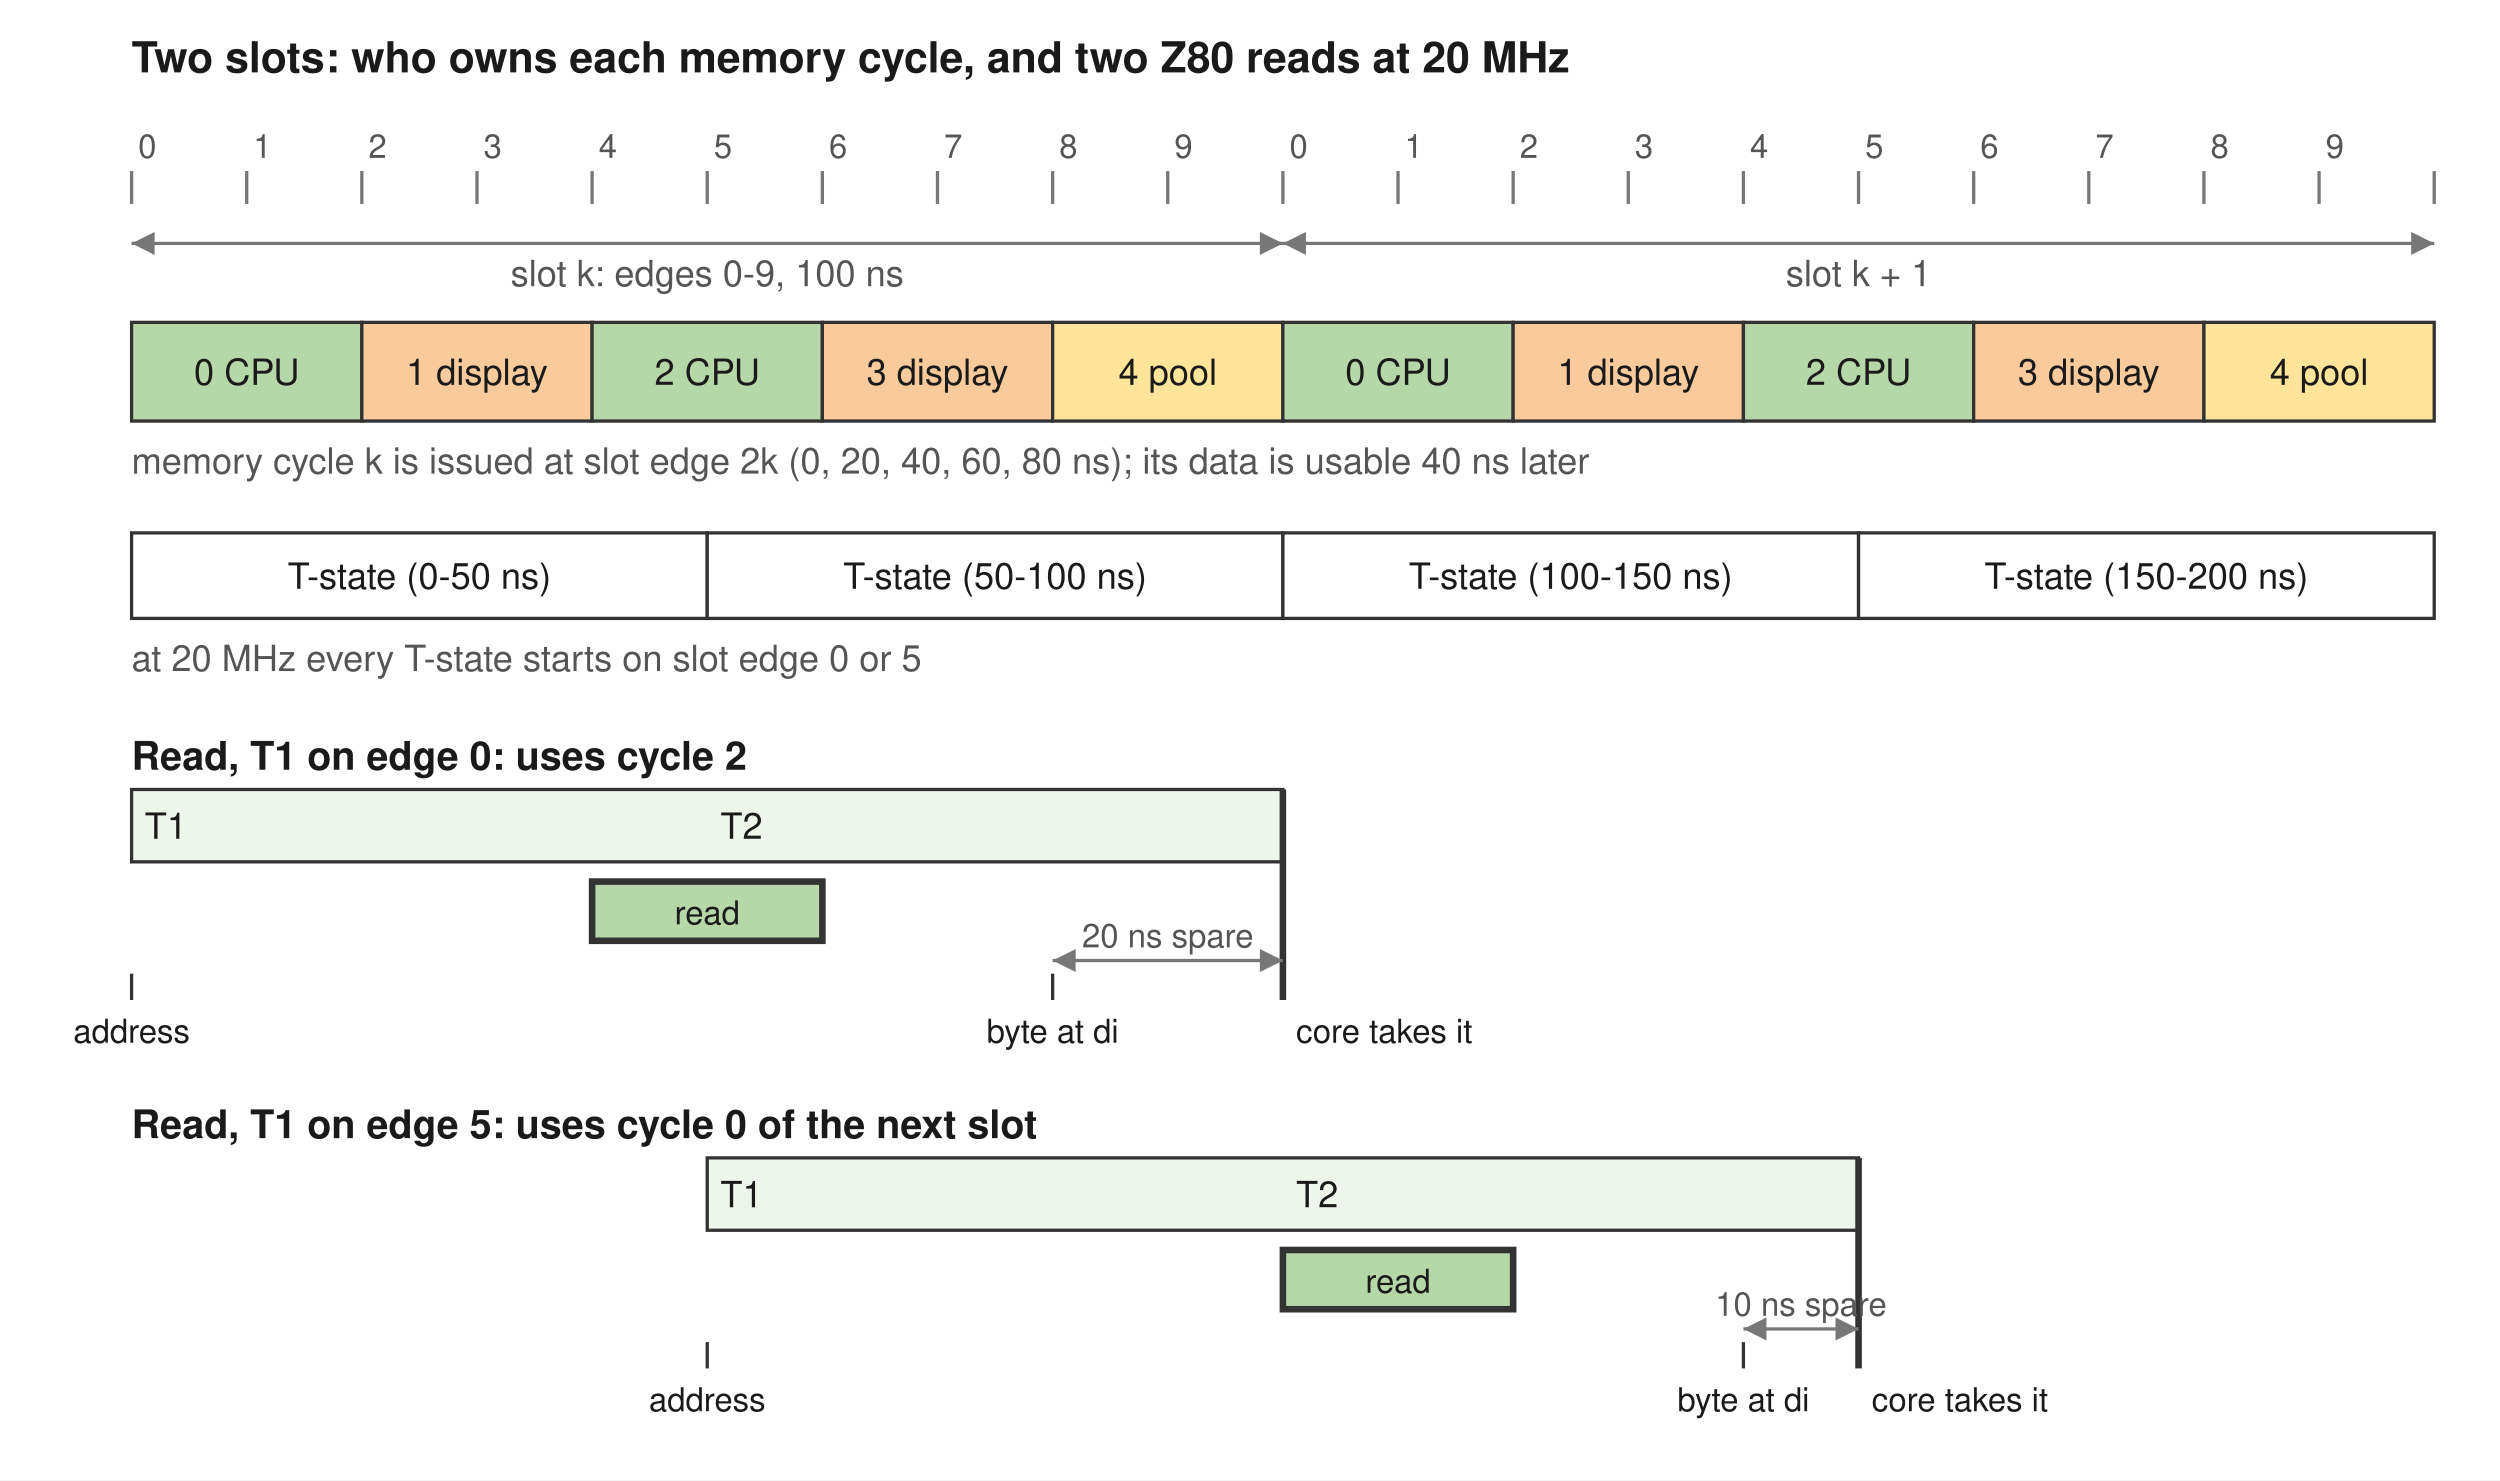
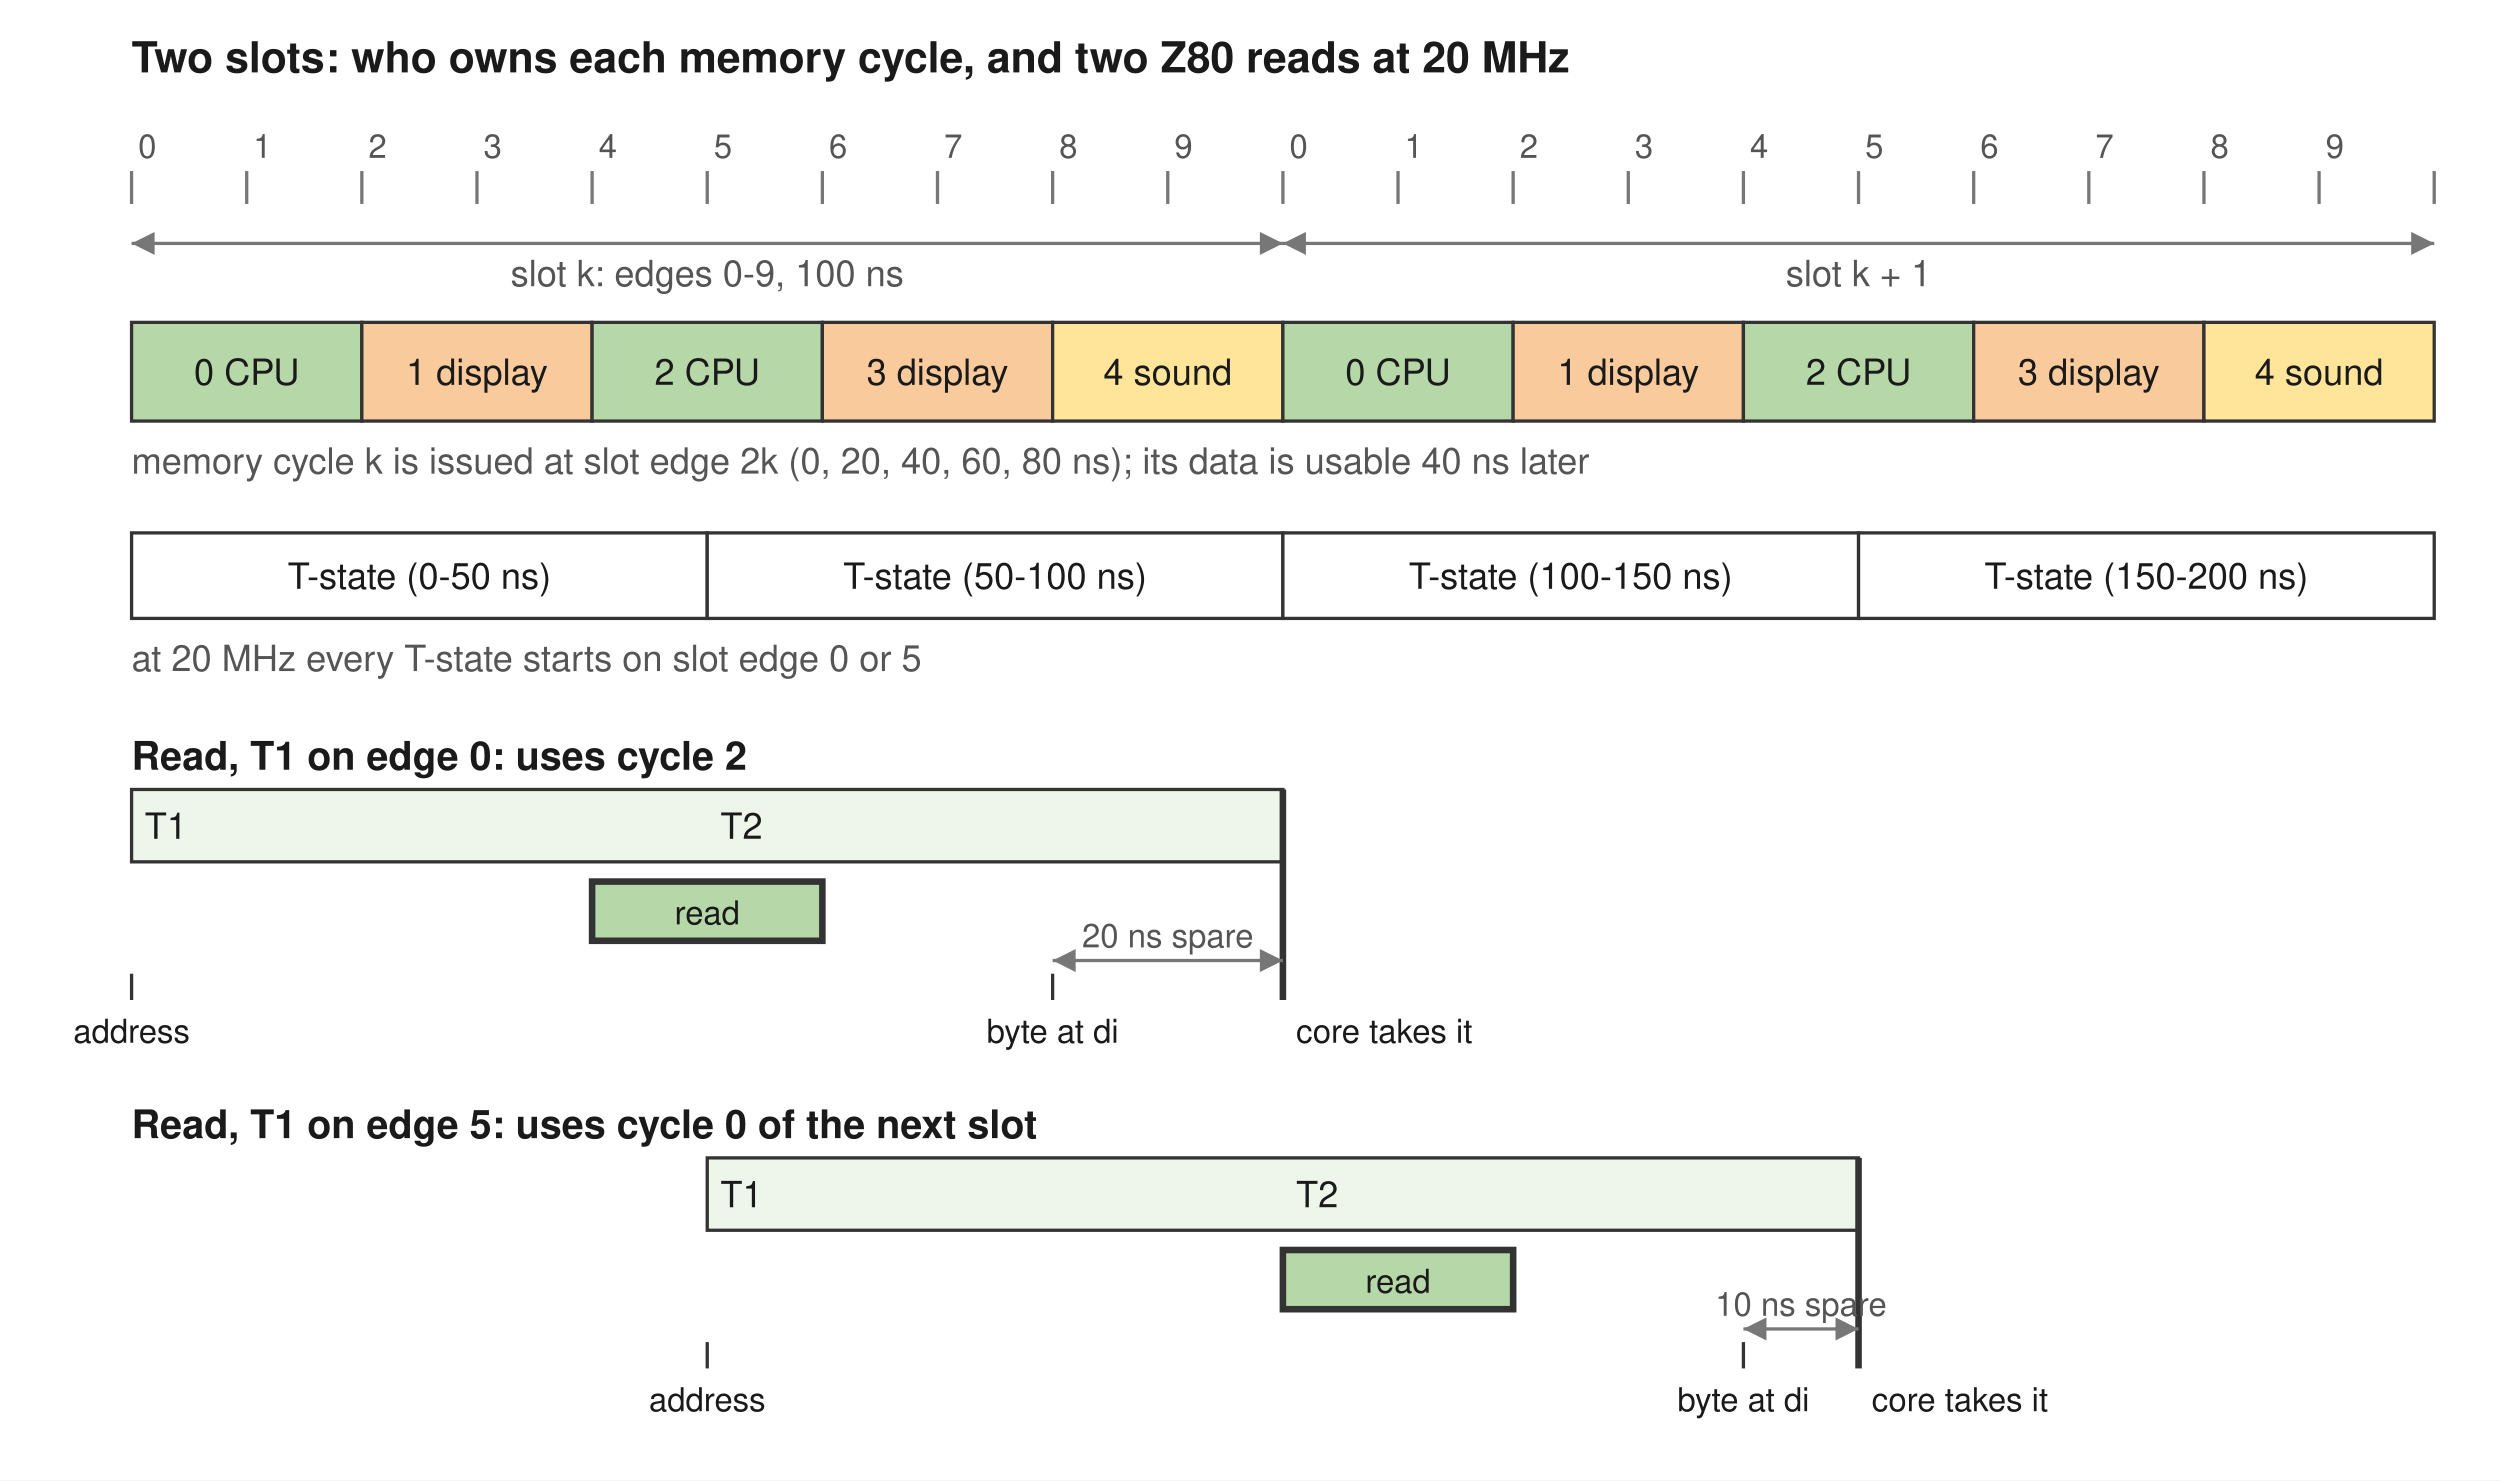
<svg xmlns="http://www.w3.org/2000/svg" width="760" height="450" viewBox="0 0 760 450" font-family="Helvetica, Arial, sans-serif" font-size="13">
  <defs>
    <marker id="ah" viewBox="0 0 10 10" refX="10" refY="5" markerWidth="7" markerHeight="7" orient="auto">
      <path d="M0,0 L10,5 L0,10 z" fill="#777" />
    </marker>
    <marker id="ahs" viewBox="0 0 10 10" refX="0" refY="5" markerWidth="7" markerHeight="7" orient="auto">
      <path d="M10,0 L0,5 L10,10 z" fill="#777" />
    </marker>
  </defs>
  <rect width="760" height="450" fill="#ffffff" />
  <text x="40" y="22" font-size="13" text-anchor="start" fill="#1a1a1a" font-weight="bold">Two slots: who owns each memory cycle, and two Z80 reads at 20 MHz</text>
  <line x1="40" y1="52" x2="40" y2="62" stroke="#777" stroke-width="1" />
  <text x="42" y="48" font-size="10" text-anchor="start" fill="#555">0</text>
  <line x1="75" y1="52" x2="75" y2="62" stroke="#777" stroke-width="1" />
  <text x="77" y="48" font-size="10" text-anchor="start" fill="#555">1</text>
  <line x1="110" y1="52" x2="110" y2="62" stroke="#777" stroke-width="1" />
  <text x="112" y="48" font-size="10" text-anchor="start" fill="#555">2</text>
  <line x1="145" y1="52" x2="145" y2="62" stroke="#777" stroke-width="1" />
  <text x="147" y="48" font-size="10" text-anchor="start" fill="#555">3</text>
  <line x1="180" y1="52" x2="180" y2="62" stroke="#777" stroke-width="1" />
  <text x="182" y="48" font-size="10" text-anchor="start" fill="#555">4</text>
  <line x1="215" y1="52" x2="215" y2="62" stroke="#777" stroke-width="1" />
  <text x="217" y="48" font-size="10" text-anchor="start" fill="#555">5</text>
  <line x1="250" y1="52" x2="250" y2="62" stroke="#777" stroke-width="1" />
  <text x="252" y="48" font-size="10" text-anchor="start" fill="#555">6</text>
  <line x1="285" y1="52" x2="285" y2="62" stroke="#777" stroke-width="1" />
  <text x="287" y="48" font-size="10" text-anchor="start" fill="#555">7</text>
  <line x1="320" y1="52" x2="320" y2="62" stroke="#777" stroke-width="1" />
  <text x="322" y="48" font-size="10" text-anchor="start" fill="#555">8</text>
  <line x1="355" y1="52" x2="355" y2="62" stroke="#777" stroke-width="1" />
  <text x="357" y="48" font-size="10" text-anchor="start" fill="#555">9</text>
  <line x1="390" y1="52" x2="390" y2="62" stroke="#777" stroke-width="1" />
  <text x="392" y="48" font-size="10" text-anchor="start" fill="#555">0</text>
  <line x1="425" y1="52" x2="425" y2="62" stroke="#777" stroke-width="1" />
  <text x="427" y="48" font-size="10" text-anchor="start" fill="#555">1</text>
  <line x1="460" y1="52" x2="460" y2="62" stroke="#777" stroke-width="1" />
  <text x="462" y="48" font-size="10" text-anchor="start" fill="#555">2</text>
  <line x1="495" y1="52" x2="495" y2="62" stroke="#777" stroke-width="1" />
  <text x="497" y="48" font-size="10" text-anchor="start" fill="#555">3</text>
  <line x1="530" y1="52" x2="530" y2="62" stroke="#777" stroke-width="1" />
  <text x="532" y="48" font-size="10" text-anchor="start" fill="#555">4</text>
  <line x1="565" y1="52" x2="565" y2="62" stroke="#777" stroke-width="1" />
  <text x="567" y="48" font-size="10" text-anchor="start" fill="#555">5</text>
  <line x1="600" y1="52" x2="600" y2="62" stroke="#777" stroke-width="1" />
  <text x="602" y="48" font-size="10" text-anchor="start" fill="#555">6</text>
  <line x1="635" y1="52" x2="635" y2="62" stroke="#777" stroke-width="1" />
  <text x="637" y="48" font-size="10" text-anchor="start" fill="#555">7</text>
  <line x1="670" y1="52" x2="670" y2="62" stroke="#777" stroke-width="1" />
  <text x="672" y="48" font-size="10" text-anchor="start" fill="#555">8</text>
  <line x1="705" y1="52" x2="705" y2="62" stroke="#777" stroke-width="1" />
  <text x="707" y="48" font-size="10" text-anchor="start" fill="#555">9</text>
  <line x1="740" y1="52" x2="740" y2="62" stroke="#777" stroke-width="1" />
  <line x1="40" y1="74" x2="390" y2="74" stroke="#777" stroke-width="1" marker-end="url(#ah)" marker-start="url(#ahs)" />
  <text x="215" y="87" font-size="11" text-anchor="middle" fill="#555">slot k: edges 0-9, 100 ns</text>
  <line x1="390" y1="74" x2="740" y2="74" stroke="#777" stroke-width="1" marker-end="url(#ah)" marker-start="url(#ahs)" />
  <text x="565" y="87" font-size="11" text-anchor="middle" fill="#555">slot k + 1</text>
  <rect x="40" y="98" width="70" height="30" fill="#b6d7a8" stroke="#333" stroke-width="1" />
  <text x="75" y="117" font-size="11" text-anchor="middle" fill="#1a1a1a">0 CPU</text>
  <rect x="110" y="98" width="70" height="30" fill="#f9cb9c" stroke="#333" stroke-width="1" />
  <text x="145" y="117" font-size="11" text-anchor="middle" fill="#1a1a1a">1 display</text>
  <rect x="180" y="98" width="70" height="30" fill="#b6d7a8" stroke="#333" stroke-width="1" />
  <text x="215" y="117" font-size="11" text-anchor="middle" fill="#1a1a1a">2 CPU</text>
  <rect x="250" y="98" width="70" height="30" fill="#f9cb9c" stroke="#333" stroke-width="1" />
  <text x="285" y="117" font-size="11" text-anchor="middle" fill="#1a1a1a">3 display</text>
  <rect x="320" y="98" width="70" height="30" fill="#ffe599" stroke="#333" stroke-width="1" />
-   <text x="355" y="117" font-size="11" text-anchor="middle" fill="#1a1a1a">4 pool</text>
+   <text x="355" y="117" font-size="11" text-anchor="middle" fill="#1a1a1a">4 sound</text>
  <rect x="390" y="98" width="70" height="30" fill="#b6d7a8" stroke="#333" stroke-width="1" />
  <text x="425" y="117" font-size="11" text-anchor="middle" fill="#1a1a1a">0 CPU</text>
  <rect x="460" y="98" width="70" height="30" fill="#f9cb9c" stroke="#333" stroke-width="1" />
  <text x="495" y="117" font-size="11" text-anchor="middle" fill="#1a1a1a">1 display</text>
  <rect x="530" y="98" width="70" height="30" fill="#b6d7a8" stroke="#333" stroke-width="1" />
  <text x="565" y="117" font-size="11" text-anchor="middle" fill="#1a1a1a">2 CPU</text>
  <rect x="600" y="98" width="70" height="30" fill="#f9cb9c" stroke="#333" stroke-width="1" />
  <text x="635" y="117" font-size="11" text-anchor="middle" fill="#1a1a1a">3 display</text>
  <rect x="670" y="98" width="70" height="30" fill="#ffe599" stroke="#333" stroke-width="1" />
-   <text x="705" y="117" font-size="11" text-anchor="middle" fill="#1a1a1a">4 pool</text>
+   <text x="705" y="117" font-size="11" text-anchor="middle" fill="#1a1a1a">4 sound</text>
  <text x="40" y="144" font-size="11" text-anchor="start" fill="#555">memory cycle k is issued at slot edge 2k (0, 20, 40, 60, 80 ns); its data is usable 40 ns later</text>
  <rect x="40" y="162" width="175" height="26" fill="#ffffff" stroke="#333" stroke-width="1" />
  <text x="127.5" y="179" font-size="11" text-anchor="middle" fill="#1a1a1a">T-state (0-50 ns)</text>
  <rect x="215" y="162" width="175" height="26" fill="#ffffff" stroke="#333" stroke-width="1" />
  <text x="302.5" y="179" font-size="11" text-anchor="middle" fill="#1a1a1a">T-state (50-100 ns)</text>
  <rect x="390" y="162" width="175" height="26" fill="#ffffff" stroke="#333" stroke-width="1" />
  <text x="477.5" y="179" font-size="11" text-anchor="middle" fill="#1a1a1a">T-state (100-150 ns)</text>
  <rect x="565" y="162" width="175" height="26" fill="#ffffff" stroke="#333" stroke-width="1" />
  <text x="652.5" y="179" font-size="11" text-anchor="middle" fill="#1a1a1a">T-state (150-200 ns)</text>
  <text x="40" y="204" font-size="11" text-anchor="start" fill="#555">at 20 MHz every T-state starts on slot edge 0 or 5</text>
  <text x="40" y="234" font-size="12" text-anchor="start" fill="#1a1a1a" font-weight="bold">Read, T1 on edge 0: uses cycle 2</text>
  <rect x="40" y="240" width="350" height="22" fill="#eef5ea" stroke="#333" stroke-width="1" />
  <text x="44" y="255" font-size="11" text-anchor="start" fill="#1a1a1a">T1</text>
  <text x="219" y="255" font-size="11" text-anchor="start" fill="#1a1a1a">T2</text>
  <rect x="180" y="268" width="70" height="18" fill="#b6d7a8" stroke="#333" stroke-width="2" />
  <text x="215" y="281" font-size="10" text-anchor="middle" fill="#1a1a1a">read</text>
  <line x1="40" y1="296" x2="40" y2="304" stroke="#333" stroke-width="1" />
  <text x="40" y="317" font-size="10" text-anchor="middle" fill="#1a1a1a">address</text>
  <line x1="320" y1="296" x2="320" y2="304" stroke="#333" stroke-width="1" />
  <text x="320" y="317" font-size="10" text-anchor="middle" fill="#1a1a1a">byte at di</text>
  <line x1="390" y1="240" x2="390" y2="304" stroke="#333" stroke-width="2" />
  <text x="394" y="317" font-size="10" text-anchor="start" fill="#1a1a1a">core takes it</text>
  <line x1="320" y1="292" x2="390" y2="292" stroke="#777" stroke-width="1" marker-end="url(#ah)" marker-start="url(#ahs)" />
  <text x="355" y="288" font-size="10" text-anchor="middle" fill="#555">20 ns spare</text>
  <text x="40" y="346" font-size="12" text-anchor="start" fill="#1a1a1a" font-weight="bold">Read, T1 on edge 5: uses cycle 0 of the next slot</text>
  <rect x="215" y="352" width="350" height="22" fill="#eef5ea" stroke="#333" stroke-width="1" />
  <text x="219" y="367" font-size="11" text-anchor="start" fill="#1a1a1a">T1</text>
  <text x="394" y="367" font-size="11" text-anchor="start" fill="#1a1a1a">T2</text>
  <rect x="390" y="380" width="70" height="18" fill="#b6d7a8" stroke="#333" stroke-width="2" />
  <text x="425" y="393" font-size="10" text-anchor="middle" fill="#1a1a1a">read</text>
  <line x1="215" y1="408" x2="215" y2="416" stroke="#333" stroke-width="1" />
  <text x="215" y="429" font-size="10" text-anchor="middle" fill="#1a1a1a">address</text>
  <line x1="530" y1="408" x2="530" y2="416" stroke="#333" stroke-width="1" />
  <text x="530" y="429" font-size="10" text-anchor="middle" fill="#1a1a1a">byte at di</text>
  <line x1="565" y1="352" x2="565" y2="416" stroke="#333" stroke-width="2" />
  <text x="569" y="429" font-size="10" text-anchor="start" fill="#1a1a1a">core takes it</text>
  <line x1="530" y1="404" x2="565" y2="404" stroke="#777" stroke-width="1" marker-end="url(#ah)" marker-start="url(#ahs)" />
  <text x="547.5" y="400" font-size="10" text-anchor="middle" fill="#555">10 ns spare</text>
</svg>
